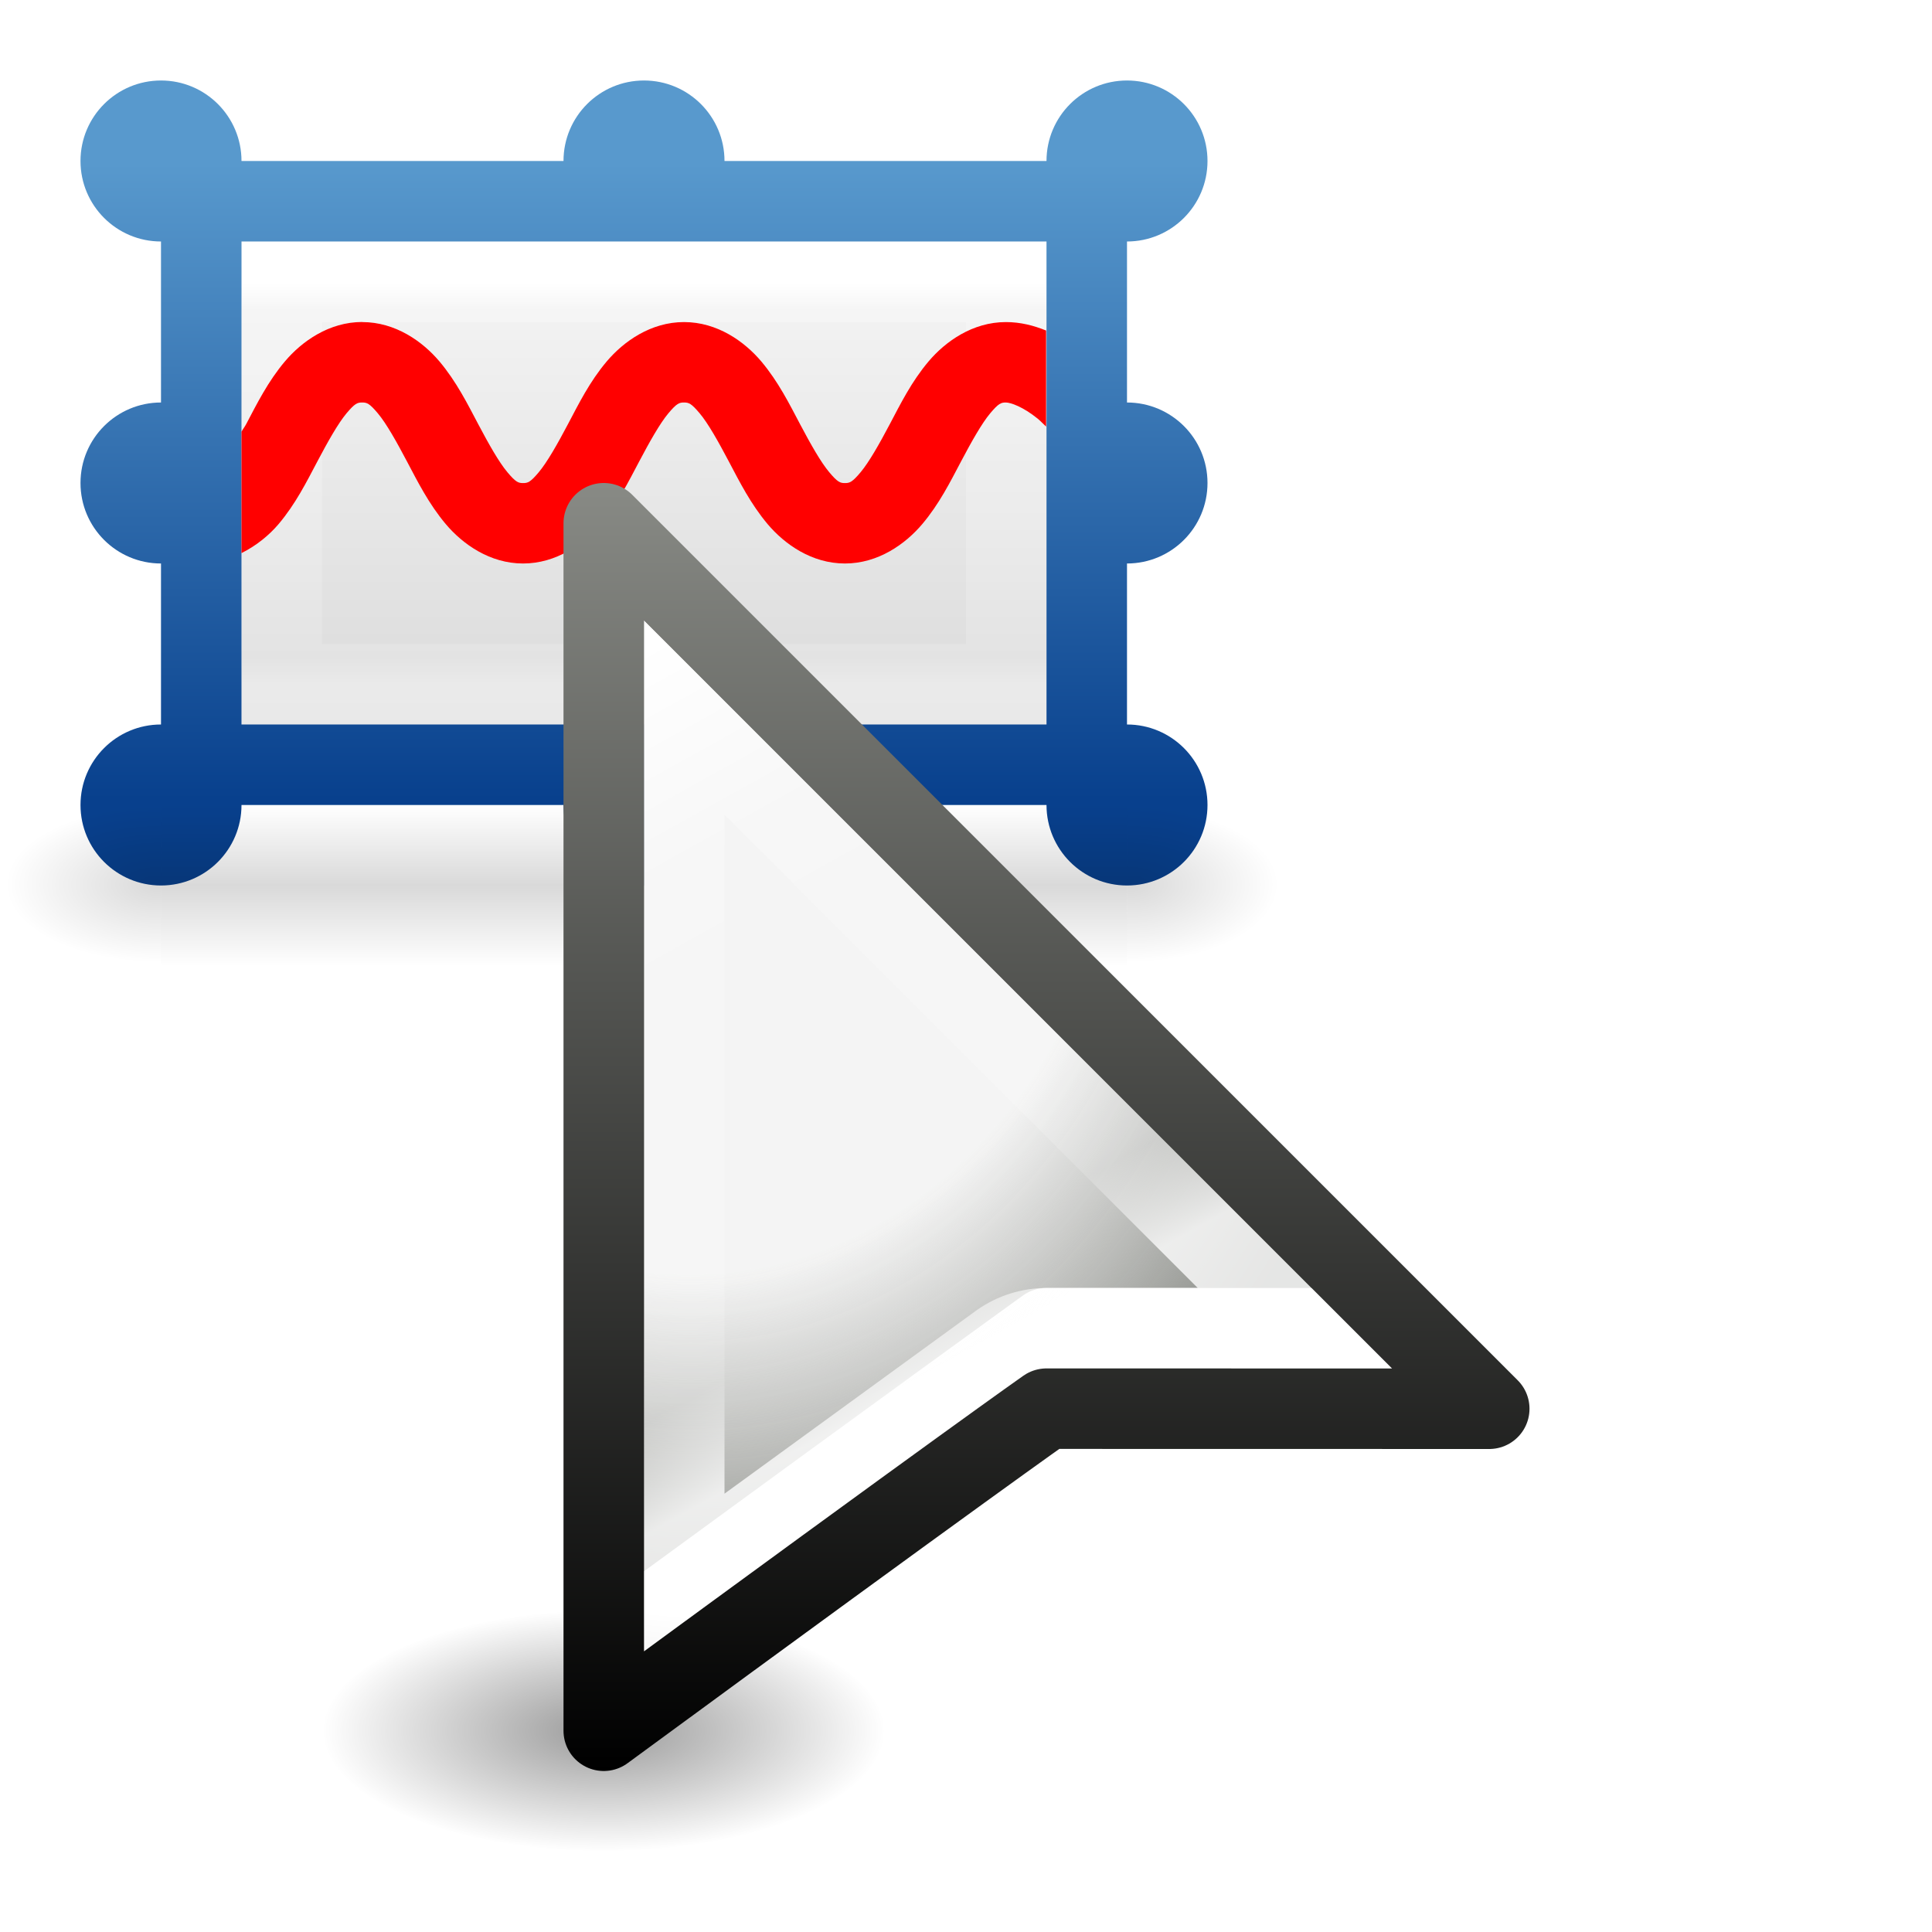
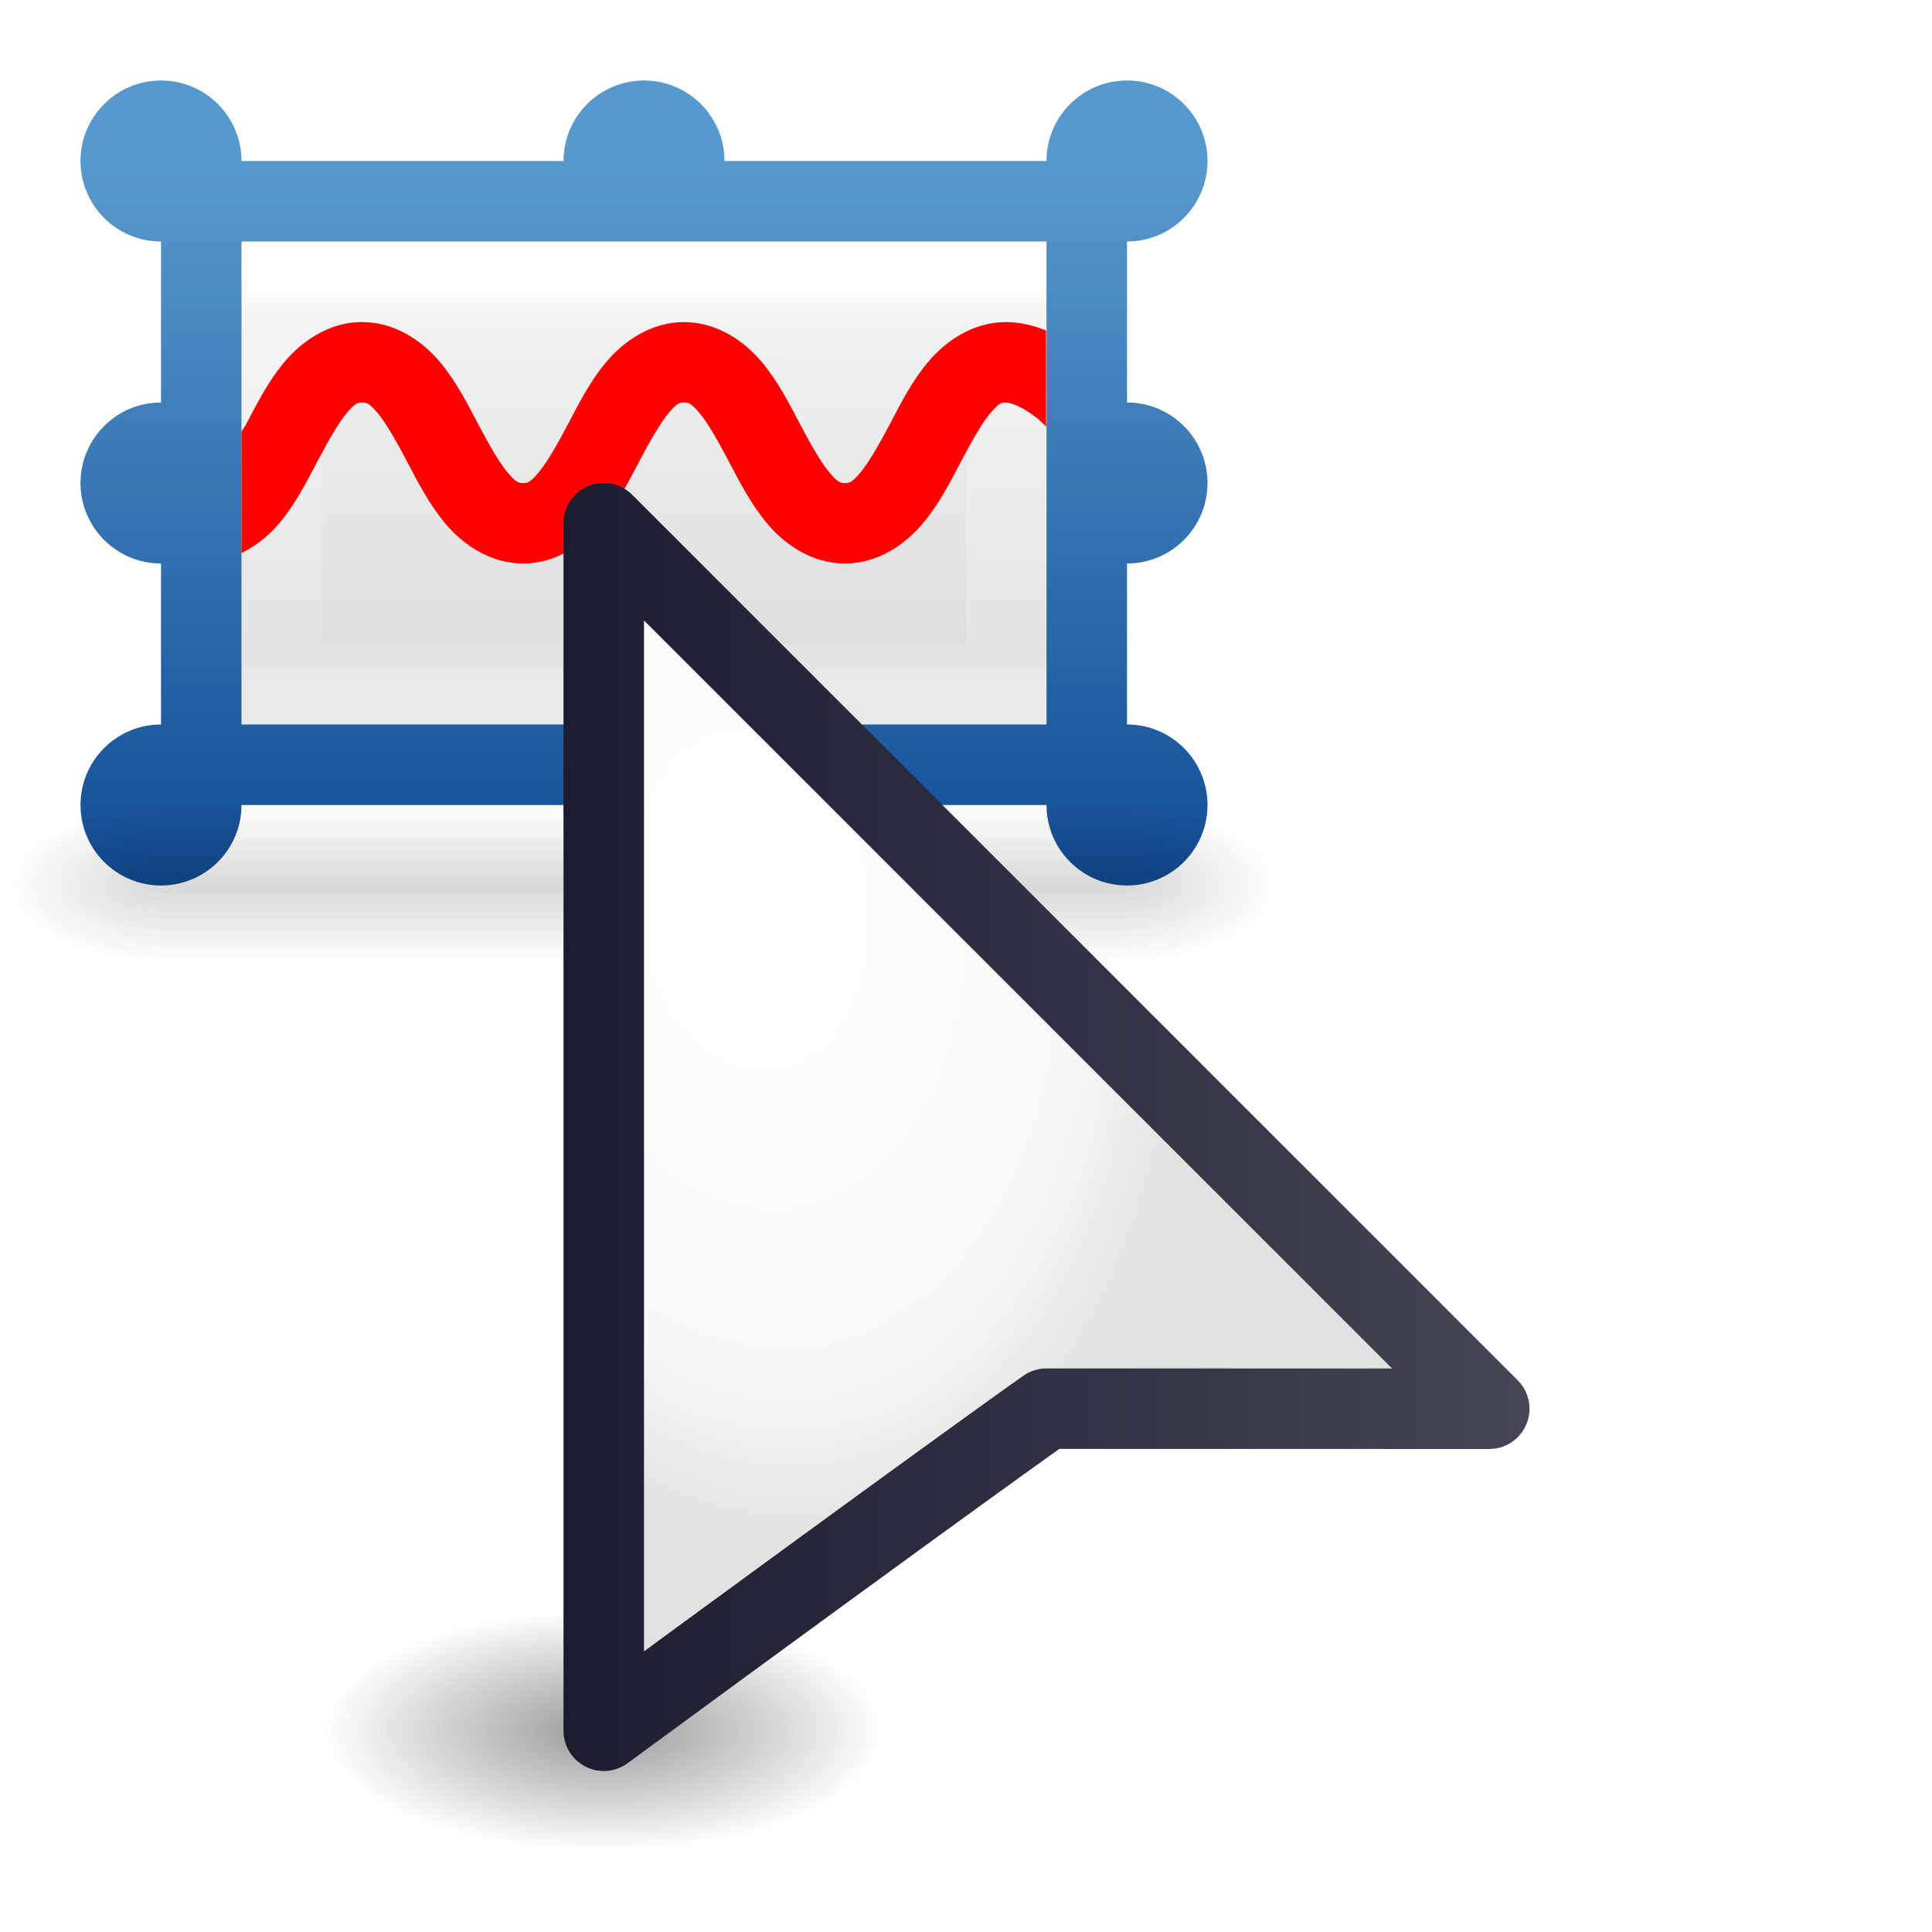
<svg xmlns="http://www.w3.org/2000/svg" xmlns:xlink="http://www.w3.org/1999/xlink" width="24" height="24" id="svg3912" version="1.1">
  <defs id="defs3914">
+     <linearGradient id="linearGradient4222">
+       <stop style="stop-color:#ffffff;stop-opacity:1" offset="0" id="stop4224" />
+       <stop id="stop4232" offset="0.744" style="stop-color:#f8f8f8;stop-opacity:1" />
+       <stop style="stop-color:#e2e2e2;stop-opacity:1" offset="1" id="stop4226" />
+     </linearGradient>
    <linearGradient id="linearGradient4251">
-       <stop id="stop4253" offset="0" style="stop-color:#888a85;stop-opacity:1" />
-       <stop id="stop4255" offset="1" style="stop-color:#000000;stop-opacity:1" />
-     </linearGradient>
-     <linearGradient id="linearGradient4243">
-       <stop id="stop4245" offset="0" style="stop-color:#fafafa;stop-opacity:1" />
-       <stop style="stop-color:#fafafa;stop-opacity:1" offset="0.6" id="stop4249" />
-       <stop id="stop4247" offset="1" style="stop-color:#ffffff;stop-opacity:0;" />
+       <stop id="stop4253" offset="0" style="stop-color:#1a1d2f;stop-opacity:1" />
+       <stop id="stop4255" offset="1" style="stop-color:#444655;stop-opacity:1" />
    </linearGradient>
    <radialGradient cx="605.714" cy="486.648" r="117.143" fx="605.714" fy="486.648" id="radialGradient3048" xlink:href="#linearGradient5060" gradientUnits="userSpaceOnUse" gradientTransform="matrix(-0.01606478,0,0,0.00823529,11.68161,1035.343)" />
    <linearGradient id="linearGradient5060">
      <stop id="stop5062" style="stop-color:#000000;stop-opacity:1" offset="0" />
      <stop id="stop5064" style="stop-color:#000000;stop-opacity:0" offset="1" />
    </linearGradient>
    <linearGradient x1="302.857" y1="366.648" x2="302.857" y2="609.505" id="linearGradient3180" xlink:href="#linearGradient5048" gradientUnits="userSpaceOnUse" gradientTransform="matrix(0.02485201,0,0,0.00823529,-0.9822496,1035.343)" />
    <linearGradient id="linearGradient5048">
      <stop id="stop5050" style="stop-color:#000000;stop-opacity:0" offset="0" />
      <stop id="stop5056" style="stop-color:#000000;stop-opacity:1" offset="0.5" />
      <stop id="stop5052" style="stop-color:#000000;stop-opacity:0" offset="1" />
    </linearGradient>
    <radialGradient cx="605.714" cy="486.648" r="117.143" fx="605.714" fy="486.648" id="radialGradient3045" xlink:href="#linearGradient5060" gradientUnits="userSpaceOnUse" gradientTransform="matrix(0.01566318,0,0,0.00823529,4.560422,1035.343)" />
-     <linearGradient gradientTransform="translate(0,1.9470518e-4)" xlink:href="#linearGradient7518" id="linearGradient7524" x1="8" y1="1036.362" x2="12.705" y2="1044.817" gradientUnits="userSpaceOnUse" />
-     <linearGradient id="linearGradient7518">
-       <stop style="stop-color:#ffffff;stop-opacity:1;" offset="0" id="stop7520" />
-       <stop id="stop7528" offset="0.289" style="stop-color:#ffffff;stop-opacity:0.235" />
-       <stop id="stop7526" offset="0.875" style="stop-color:#ffffff;stop-opacity:0.157" />
-       <stop style="stop-color:#ffffff;stop-opacity:0.784" offset="1" id="stop7522" />
-     </linearGradient>
-     <radialGradient xlink:href="#linearGradient4243" id="radialGradient4241-0" cx="8.581" cy="1037.013" fx="8.581" fy="1037.013" r="4.646" gradientTransform="matrix(-3.5890977e-6,2.321437,-1.939577,-2.9987169e-6,2019.948,1017.786)" gradientUnits="userSpaceOnUse" />
-     <linearGradient xlink:href="#linearGradient4251" id="linearGradient4195-1" x1="7" y1="1029.362" x2="7" y2="1045.362" gradientUnits="userSpaceOnUse" gradientTransform="translate(2,5.000444)" />
+     <linearGradient xlink:href="#linearGradient4251" id="linearGradient4195-1" x1="4.923" y1="1037.582" x2="16.899" y2="1037.582" gradientUnits="userSpaceOnUse" gradientTransform="translate(2,5.000444)" />
    <linearGradient id="linearGradient4529">
      <stop style="stop-color:#5899cd;stop-opacity:1" offset="0" id="stop4531" />
      <stop style="stop-color:#08408d;stop-opacity:1" offset="1" id="stop4533" />
    </linearGradient>
-     <linearGradient xlink:href="#linearGradient4529" id="linearGradient4280" x1="6.994" y1="1030.385" x2="6.994" y2="1038.295" gradientUnits="userSpaceOnUse" gradientTransform="matrix(1.1,0,0,1,-0.25,0)" />
+     <linearGradient xlink:href="#linearGradient4529" id="linearGradient4280" x1="6.994" y1="1030.385" x2="6.994" y2="1040.67" gradientUnits="userSpaceOnUse" gradientTransform="matrix(1.1,0,0,1,-0.25,0)" />
    <radialGradient xlink:href="#linearGradient5060" id="radialGradient11096" gradientUnits="userSpaceOnUse" gradientTransform="matrix(0.5737705,0,0,0.2459016,-6.080076,1039.011)" cx="23.668" cy="44.129" fx="23.668" fy="44.129" r="6.1" />
    <linearGradient xlink:href="#linearGradient6336" id="linearGradient6354" gradientUnits="userSpaceOnUse" gradientTransform="matrix(0.2941187,0,0,0.5294112,1030.833,-558.7794)" x1="3.5" y1="1040.362" x2="20.5" y2="1040.362" />
    <linearGradient id="linearGradient6336">
      <stop offset="0" style="stop-color:#ffffff;stop-opacity:1" id="stop6338" />
      <stop offset="0.07" style="stop-color:#ffffff;stop-opacity:0.235" id="stop6340" />
      <stop offset="0.935" style="stop-color:#ffffff;stop-opacity:0.157" id="stop6342" />
      <stop offset="1" style="stop-color:#ffffff;stop-opacity:0.392" id="stop6344" />
    </linearGradient>
    <linearGradient gradientTransform="matrix(0.5263157,0,0,0.3157901,1.684211,705.8261)" xlink:href="#linearGradient3600-4" id="linearGradient6350" gradientUnits="userSpaceOnUse" x1="10" y1="1032.362" x2="10" y2="1049.362" />
    <linearGradient id="linearGradient3600-4">
      <stop id="stop3602-7" style="stop-color:#f4f4f4;stop-opacity:1" offset="0" />
      <stop id="stop3604-6" style="stop-color:#dbdbdb;stop-opacity:1" offset="1" />
    </linearGradient>
    <linearGradient id="linearGradient3104-5">
      <stop id="stop3106-6" style="stop-color:#a0a0a0;stop-opacity:1" offset="0" />
      <stop id="stop3108-9" style="stop-color:#bebebe;stop-opacity:1" offset="1" />
    </linearGradient>
+     <radialGradient xlink:href="#linearGradient4222" id="radialGradient4230" cx="7.034" cy="1041.678" fx="7.034" fy="1041.678" r="6" gradientTransform="matrix(0.1756619,1.335711,-0.902752,0.1187227,948.4728,906.4672)" gradientUnits="userSpaceOnUse" />
  </defs>
  <g id="layer1" transform="translate(0,-1028.362)" style="display:inline">
+     <path d="m 11,1049.862 a 3.5,1.5 0 0 1 -7,0 3.5,1.5 0 1 1 7,0 z" id="path11082" style="color:#000000;display:inline;overflow:visible;visibility:visible;opacity:0.4;fill:url(#radialGradient11096);fill-opacity:1;fill-rule:nonzero;stroke:none;stroke-width:1;marker:none;enable-background:accumulate" />
    <rect ry="0" y="1031.362" x="3" height="6" width="10" id="rect6346" style="opacity:1;fill:url(#linearGradient6350);fill-opacity:1;fill-rule:evenodd;stroke:none;stroke-width:1;stroke-linecap:butt;stroke-linejoin:round;stroke-miterlimit:4;stroke-dasharray:none;stroke-dashoffset:0;stroke-opacity:1" />
    <rect style="opacity:1;fill:none;fill-opacity:1;fill-rule:evenodd;stroke:url(#linearGradient6354);stroke-width:1;stroke-linecap:butt;stroke-linejoin:miter;stroke-miterlimit:4;stroke-dasharray:none;stroke-dashoffset:0;stroke-opacity:1" id="rect6348" width="5" height="9" x="1031.862" y="-12.5" ry="0" transform="matrix(0,1,-1,0,0,0)" />
    <path style="color:#000000;font-style:normal;font-variant:normal;font-weight:normal;font-stretch:normal;font-size:medium;line-height:normal;font-family:sans-serif;text-indent:0;text-align:start;text-decoration:none;text-decoration-line:none;text-decoration-style:solid;text-decoration-color:#000000;letter-spacing:normal;word-spacing:normal;text-transform:none;direction:ltr;block-progression:tb;writing-mode:lr-tb;baseline-shift:baseline;text-anchor:start;white-space:normal;clip-rule:nonzero;display:inline;overflow:visible;visibility:visible;opacity:1;isolation:auto;mix-blend-mode:normal;color-interpolation:sRGB;color-interpolation-filters:linearRGB;solid-color:#000000;solid-opacity:1;fill:url(#linearGradient4280);fill-opacity:1;fill-rule:evenodd;stroke:none;stroke-width:1;stroke-linecap:butt;stroke-linejoin:round;stroke-miterlimit:4;stroke-dasharray:none;stroke-dashoffset:0;stroke-opacity:1;color-rendering:auto;image-rendering:auto;shape-rendering:auto;text-rendering:auto;enable-background:accumulate" d="m 2,1029.362 a 1,1 0 0 0 -1,1 1,1 0 0 0 1,1 l 0,2 a 1,1 0 0 0 -1,1 1,1 0 0 0 1,1 l 0,2 a 1,1 0 0 0 -1,1 1,1 0 0 0 1,1 1,1 0 0 0 1,-1 l 4,0 a 1,1 0 0 0 1,1 1,1 0 0 0 1,-1 l 4,0 a 1,1 0 0 0 1,1 1,1 0 0 0 1,-1 1,1 0 0 0 -1,-1 l 0,-2 a 1,1 0 0 0 1,-1 1,1 0 0 0 -1,-1 l 0,-2 a 1,1 0 0 0 1,-1 1,1 0 0 0 -1,-1 1,1 0 0 0 -1,1 l -4,0 a 1,1 0 0 0 -1,-1 1,1 0 0 0 -1,1 l -4,0 a 1,1 0 0 0 -1,-1 z m 1,2 5,0 5,0 0,3 0,3 -5,0 -5,0 0,-3 0,-3 z" id="rect4264" />
    <g id="g4371">
      <rect width="12" height="2" x="2" y="1038.362" id="rect2879" style="display:inline;overflow:visible;visibility:visible;opacity:0.15;fill:url(#linearGradient3180);fill-opacity:1;fill-rule:nonzero;stroke:none;stroke-width:1;marker:none" />
      <path d="m 2,1038.362 c 0,0 0,2 0,2 -0.827,0 -2,-0.448 -2,-1 0,-0.552 0.923,-1 2,-1 z" id="path2881" style="display:inline;overflow:visible;visibility:visible;opacity:0.15;fill:url(#radialGradient3048);fill-opacity:1;fill-rule:nonzero;stroke:none;stroke-width:1;marker:none" />
      <path d="m 14,1038.362 c 0,0 0,2 0,2 0.807,0 1.95,-0.448 1.95,-1 0,-0.552 -0.9,-1 -1.95,-1 z" id="path2883" style="display:inline;overflow:visible;visibility:visible;opacity:0.15;fill:url(#radialGradient3045);fill-opacity:1;fill-rule:nonzero;stroke:none;stroke-width:1;marker:none" />
    </g>
-     <path d="m 11,1049.862 a 3.5,1.5 0 0 1 -7,0 3.5,1.5 0 1 1 7,0 z" id="path11082" style="color:#000000;display:inline;overflow:visible;visibility:visible;opacity:0.4;fill:url(#radialGradient11096);fill-opacity:1;fill-rule:nonzero;stroke:none;stroke-width:1;marker:none;enable-background:accumulate" />
-     <path style="display:inline;opacity:1;fill:#888a85;fill-opacity:1;fill-rule:evenodd;stroke:none;stroke-width:1px;stroke-linecap:butt;stroke-linejoin:round;stroke-opacity:1" d="m 8,1035.069 0,12.812 c 3.033,-2.218 4.713,-3.43 4.713,-3.43 A 0.5,0.5 0 0 1 13,1044.362 c 0,0 2.331,-2e-4 4.293,0 L 8,1035.069 Z" id="path4209-1" />
-     <path id="path4231-5" d="m 8,1036.069 0,12.812 c 3.033,-2.218 4.713,-3.43 4.713,-3.43 A 0.5,0.5 0 0 1 13,1045.362 c 0,0 2.331,-2e-4 4.293,0 L 8,1036.069 Z" style="display:inline;opacity:0.95;fill:url(#radialGradient4241-0);fill-opacity:1;fill-rule:evenodd;stroke:none;stroke-width:1px;stroke-linecap:butt;stroke-linejoin:round;stroke-opacity:1" />
-     <path style="display:inline;opacity:1;fill:url(#linearGradient7524);fill-opacity:1;fill-rule:evenodd;stroke:none;stroke-width:1px;stroke-linecap:butt;stroke-linejoin:round;stroke-opacity:1" d="m 8,1036.069 0,12.812 c 3.033,-2.218 4.713,-3.43 4.713,-3.43 A 0.5,0.5 0 0 1 13,1045.362 c 0,0 2.331,-2e-4 4.293,0 L 8,1036.069 Z m 1,2.414 5.879,5.879 c -0.666,10e-5 -1.876,0 -1.877,0 l -0.002,0 c -0.307,-3e-4 -0.607,0.094 -0.859,0.27 a 1,1 0 0 0 -0.014,0.01 c 0,0 -1.744,1.269 -3.127,2.275 l 0,-8.434 z" id="path6104-9" />
    <path style="color:#000000;font-style:normal;font-variant:normal;font-weight:normal;font-stretch:normal;font-size:medium;line-height:normal;font-family:sans-serif;text-indent:0;text-align:start;text-decoration:none;text-decoration-line:none;text-decoration-style:solid;text-decoration-color:#000000;letter-spacing:normal;word-spacing:normal;text-transform:none;direction:ltr;block-progression:tb;writing-mode:lr-tb;baseline-shift:baseline;text-anchor:start;white-space:normal;clip-rule:nonzero;display:inline;overflow:visible;visibility:visible;opacity:1;isolation:auto;mix-blend-mode:normal;color-interpolation:sRGB;color-interpolation-filters:linearRGB;solid-color:#000000;solid-opacity:1;fill:#ff0000;fill-opacity:1;fill-rule:evenodd;stroke:none;stroke-width:1px;stroke-linecap:butt;stroke-linejoin:miter;stroke-miterlimit:4;stroke-dasharray:none;stroke-dashoffset:0;stroke-opacity:1;color-rendering:auto;image-rendering:auto;shape-rendering:auto;text-rendering:auto;enable-background:accumulate" d="m 4.5,1032.362 c -0.412,0 -0.75,0.24 -0.961,0.49 -0.211,0.25 -0.348,0.527 -0.48,0.777 -0.021,0.04 -0.038,0.057 -0.059,0.096 l 0,1.508 c 0.186,-0.093 0.344,-0.223 0.461,-0.361 0.211,-0.25 0.348,-0.525 0.48,-0.775 0.132,-0.25 0.258,-0.474 0.363,-0.6 0.105,-0.125 0.136,-0.135 0.195,-0.135 0.059,0 0.09,0.01 0.195,0.135 0.105,0.125 0.231,0.35 0.363,0.6 0.132,0.25 0.27,0.525 0.48,0.775 0.211,0.25 0.548,0.49 0.961,0.49 0.412,0 0.75,-0.24 0.961,-0.49 0.211,-0.25 0.348,-0.525 0.48,-0.775 0.132,-0.25 0.258,-0.474 0.363,-0.6 0.105,-0.125 0.136,-0.135 0.195,-0.135 0.059,0 0.09,0.01 0.195,0.135 0.105,0.125 0.231,0.35 0.363,0.6 0.132,0.25 0.27,0.525 0.48,0.775 0.211,0.25 0.548,0.49 0.961,0.49 0.412,0 0.75,-0.24 0.961,-0.49 0.211,-0.25 0.348,-0.525 0.48,-0.775 0.132,-0.25 0.258,-0.474 0.363,-0.6 0.105,-0.125 0.136,-0.135 0.195,-0.135 0.059,0 0.213,0.053 0.396,0.201 0.033,0.027 0.069,0.066 0.104,0.098 l 0,-1.193 c -0.153,-0.062 -0.318,-0.105 -0.5,-0.105 -0.412,0 -0.75,0.24 -0.961,0.49 -0.211,0.25 -0.348,0.527 -0.48,0.777 -0.132,0.25 -0.258,0.472 -0.363,0.598 -0.105,0.125 -0.136,0.135 -0.195,0.135 -0.059,0 -0.09,-0.01 -0.195,-0.135 -0.105,-0.125 -0.231,-0.348 -0.363,-0.598 -0.132,-0.25 -0.27,-0.527 -0.48,-0.777 -0.211,-0.25 -0.548,-0.49 -0.961,-0.49 -0.412,0 -0.75,0.24 -0.961,0.49 -0.211,0.25 -0.348,0.527 -0.48,0.777 -0.132,0.25 -0.258,0.472 -0.363,0.598 -0.105,0.125 -0.136,0.135 -0.195,0.135 -0.059,0 -0.09,-0.01 -0.195,-0.135 -0.105,-0.125 -0.231,-0.348 -0.363,-0.598 -0.132,-0.25 -0.27,-0.527 -0.48,-0.777 -0.211,-0.25 -0.548,-0.49 -0.961,-0.49 z" id="path5216" />
-     <path style="display:inline;opacity:1;fill:none;fill-rule:evenodd;stroke:url(#linearGradient4195-1);stroke-width:1px;stroke-linecap:butt;stroke-linejoin:round;stroke-opacity:1" d="m 7.5,1034.862 0,15 c 4.5,-3.301 5.5,-4.001 5.5,-4.001 0,0 3.139,10e-4 5.5,10e-4 z" id="path4187-2" />
+     <path style="display:inline;opacity:1;fill:url(#radialGradient4230);fill-rule:evenodd;stroke:url(#linearGradient4195-1);stroke-width:1px;stroke-linecap:butt;stroke-linejoin:round;stroke-opacity:1;fill-opacity:1" d="m 7.5,1034.862 0,15 c 4.5,-3.301 5.5,-4.001 5.5,-4.001 0,0 3.139,10e-4 5.5,10e-4 z" id="path4187-2" />
  </g>
</svg>
